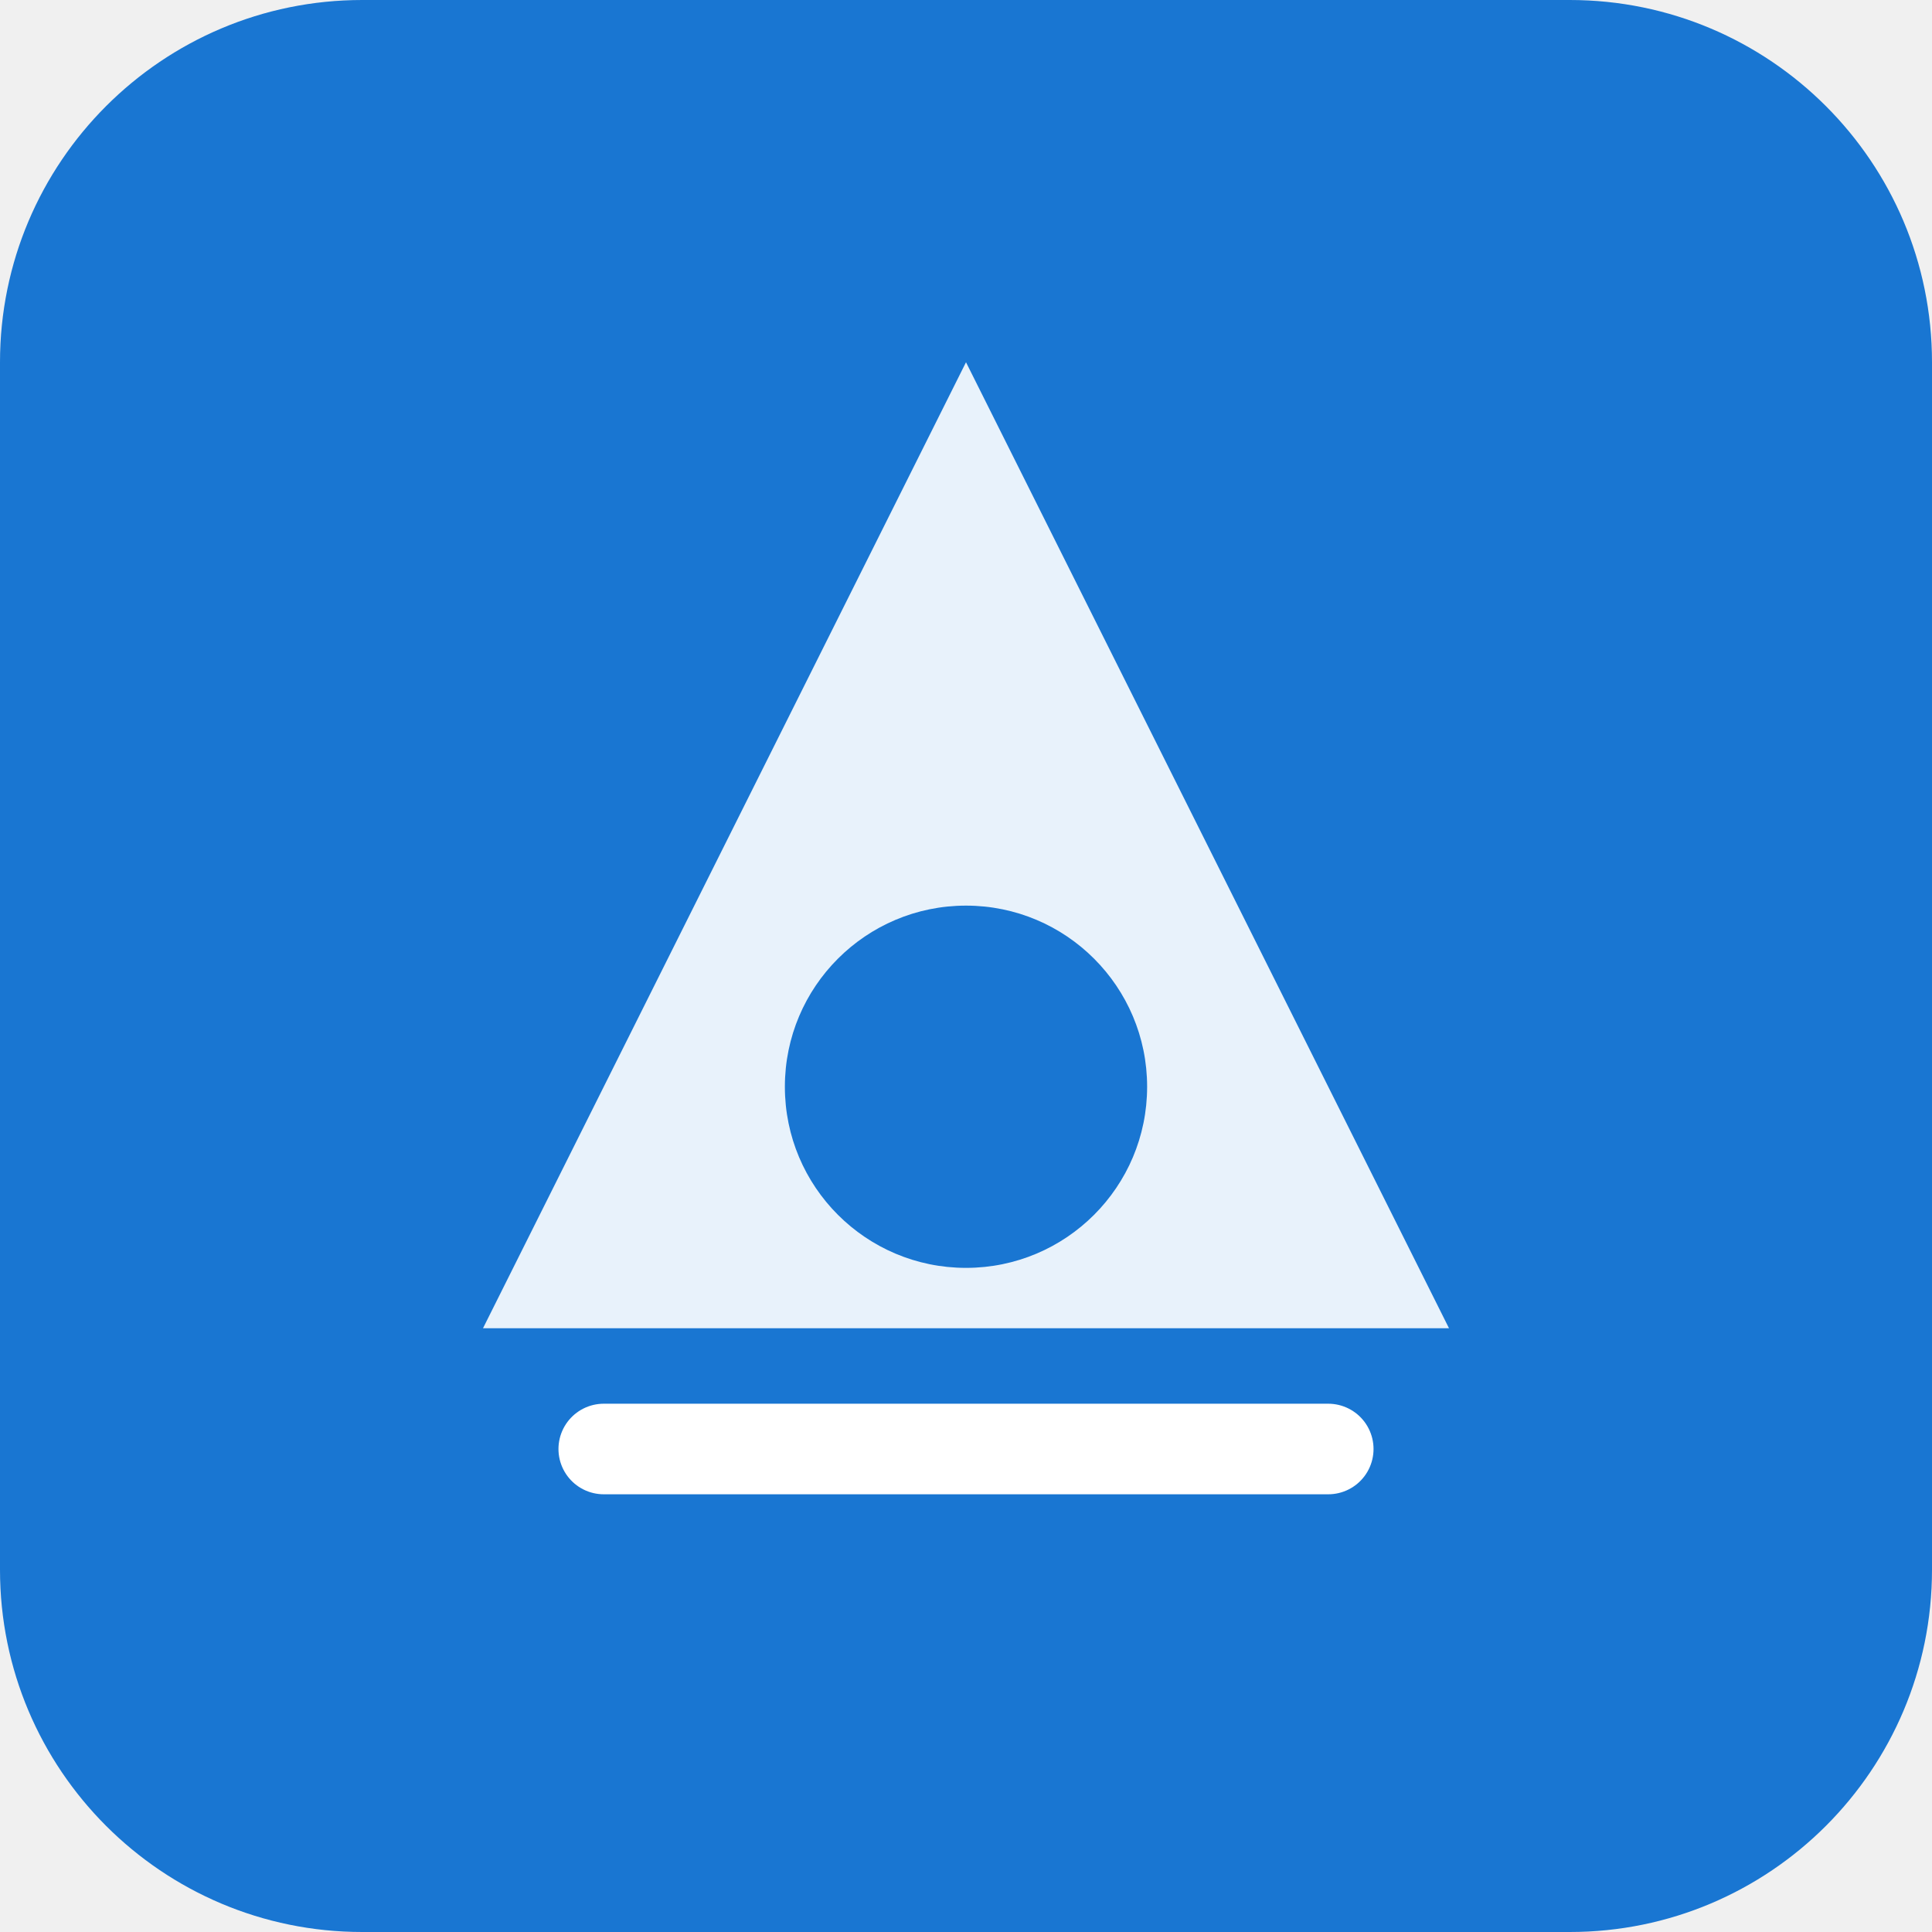
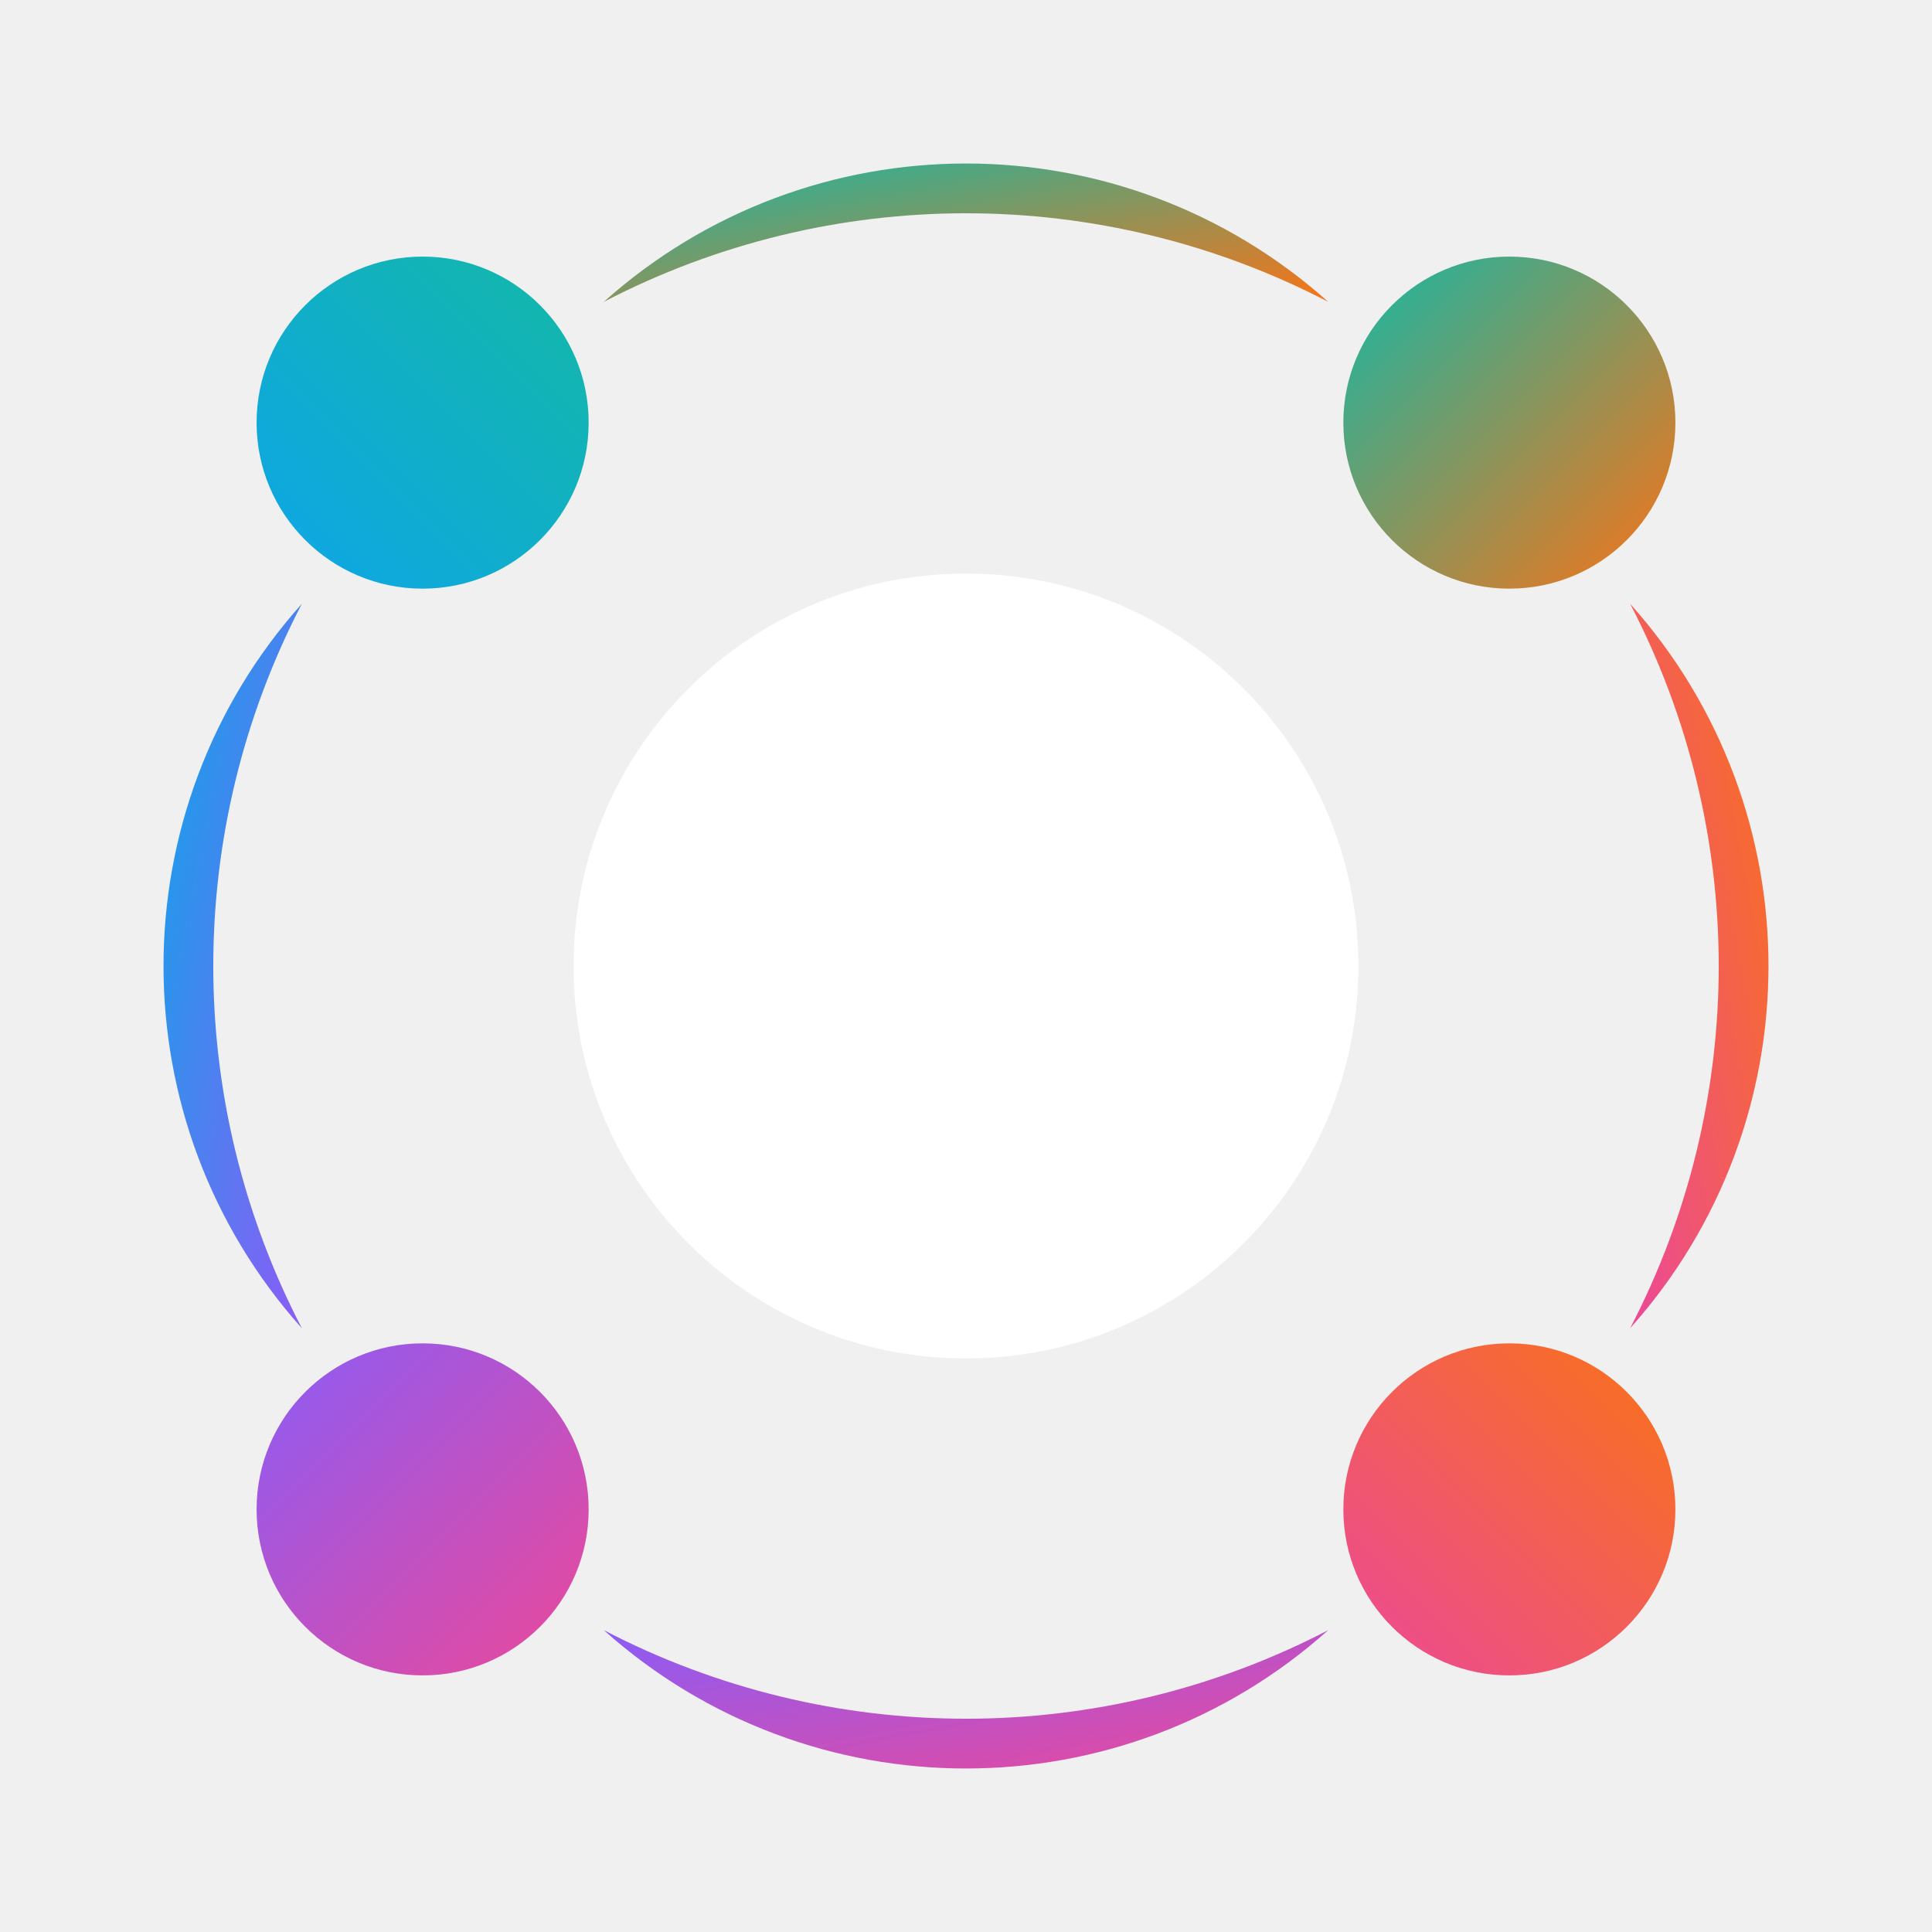
- <svg xmlns="http://www.w3.org/2000/svg" viewBox="0 0 64 64" fill="none">
-   <rect width="64" height="64" rx="12" fill="#1976d2" />
-   <path d="M32 12L48 44H16L32 12Z" fill="white" opacity="0.9" />
-   <circle cx="32" cy="36" r="6" fill="#1976d2" />
-   <path d="M20 48H44" stroke="white" stroke-width="3" stroke-linecap="round" />
+ <svg xmlns="http://www.w3.org/2000/svg" viewBox="0 0 64 64">
+   <defs>
+     <linearGradient id="grad-tl" x1="0%" y1="100%" x2="100%" y2="0%">
+       <stop offset="0%" stop-color="#0EA5E9" />
+       <stop offset="100%" stop-color="#14B8A6" />
+     </linearGradient>
+     <linearGradient id="grad-tr" x1="0%" y1="0%" x2="100%" y2="100%">
+       <stop offset="0%" stop-color="#14B8A6" />
+       <stop offset="100%" stop-color="#F97316" />
+     </linearGradient>
+     <linearGradient id="grad-br" x1="100%" y1="0%" x2="0%" y2="100%">
+       <stop offset="0%" stop-color="#F97316" />
+       <stop offset="100%" stop-color="#EC4899" />
+     </linearGradient>
+     <linearGradient id="grad-bl" x1="100%" y1="100%" x2="0%" y2="0%">
+       <stop offset="0%" stop-color="#EC4899" />
+       <stop offset="100%" stop-color="#8B5CF6" />
+     </linearGradient>
+     <linearGradient id="grad-l" x1="100%" y1="100%" x2="0%" y2="0%">
+       <stop offset="0%" stop-color="#8B5CF6" />
+       <stop offset="100%" stop-color="#0EA5E9" />
+     </linearGradient>
+   </defs>
+   <path d="M20 10            A26 26 0 0 1 44 10            A18 18 0 0 0 20 10Z" fill="url(#grad-tr)" />
+   <path d="M54 20            A26 26 0 0 1 54 44            A18 18 0 0 0 54 20Z" fill="url(#grad-br)" />
+   <path d="M44 54            A26 26 0 0 1 20 54            A18 18 0 0 0 44 54Z" fill="url(#grad-bl)" />
+   <path d="M10 44            A26 26 0 0 1 10 20            A18 18 0 0 0 10 44Z" fill="url(#grad-l)" />
+   <circle cx="14" cy="14" r="5.5" fill="url(#grad-tl)" />
+   <circle cx="50" cy="14" r="5.5" fill="url(#grad-tr)" />
+   <circle cx="50" cy="50" r="5.5" fill="url(#grad-br)" />
+   <circle cx="14" cy="50" r="5.5" fill="url(#grad-bl)" />
+   <circle cx="32" cy="32" r="13" fill="white" />
</svg>
